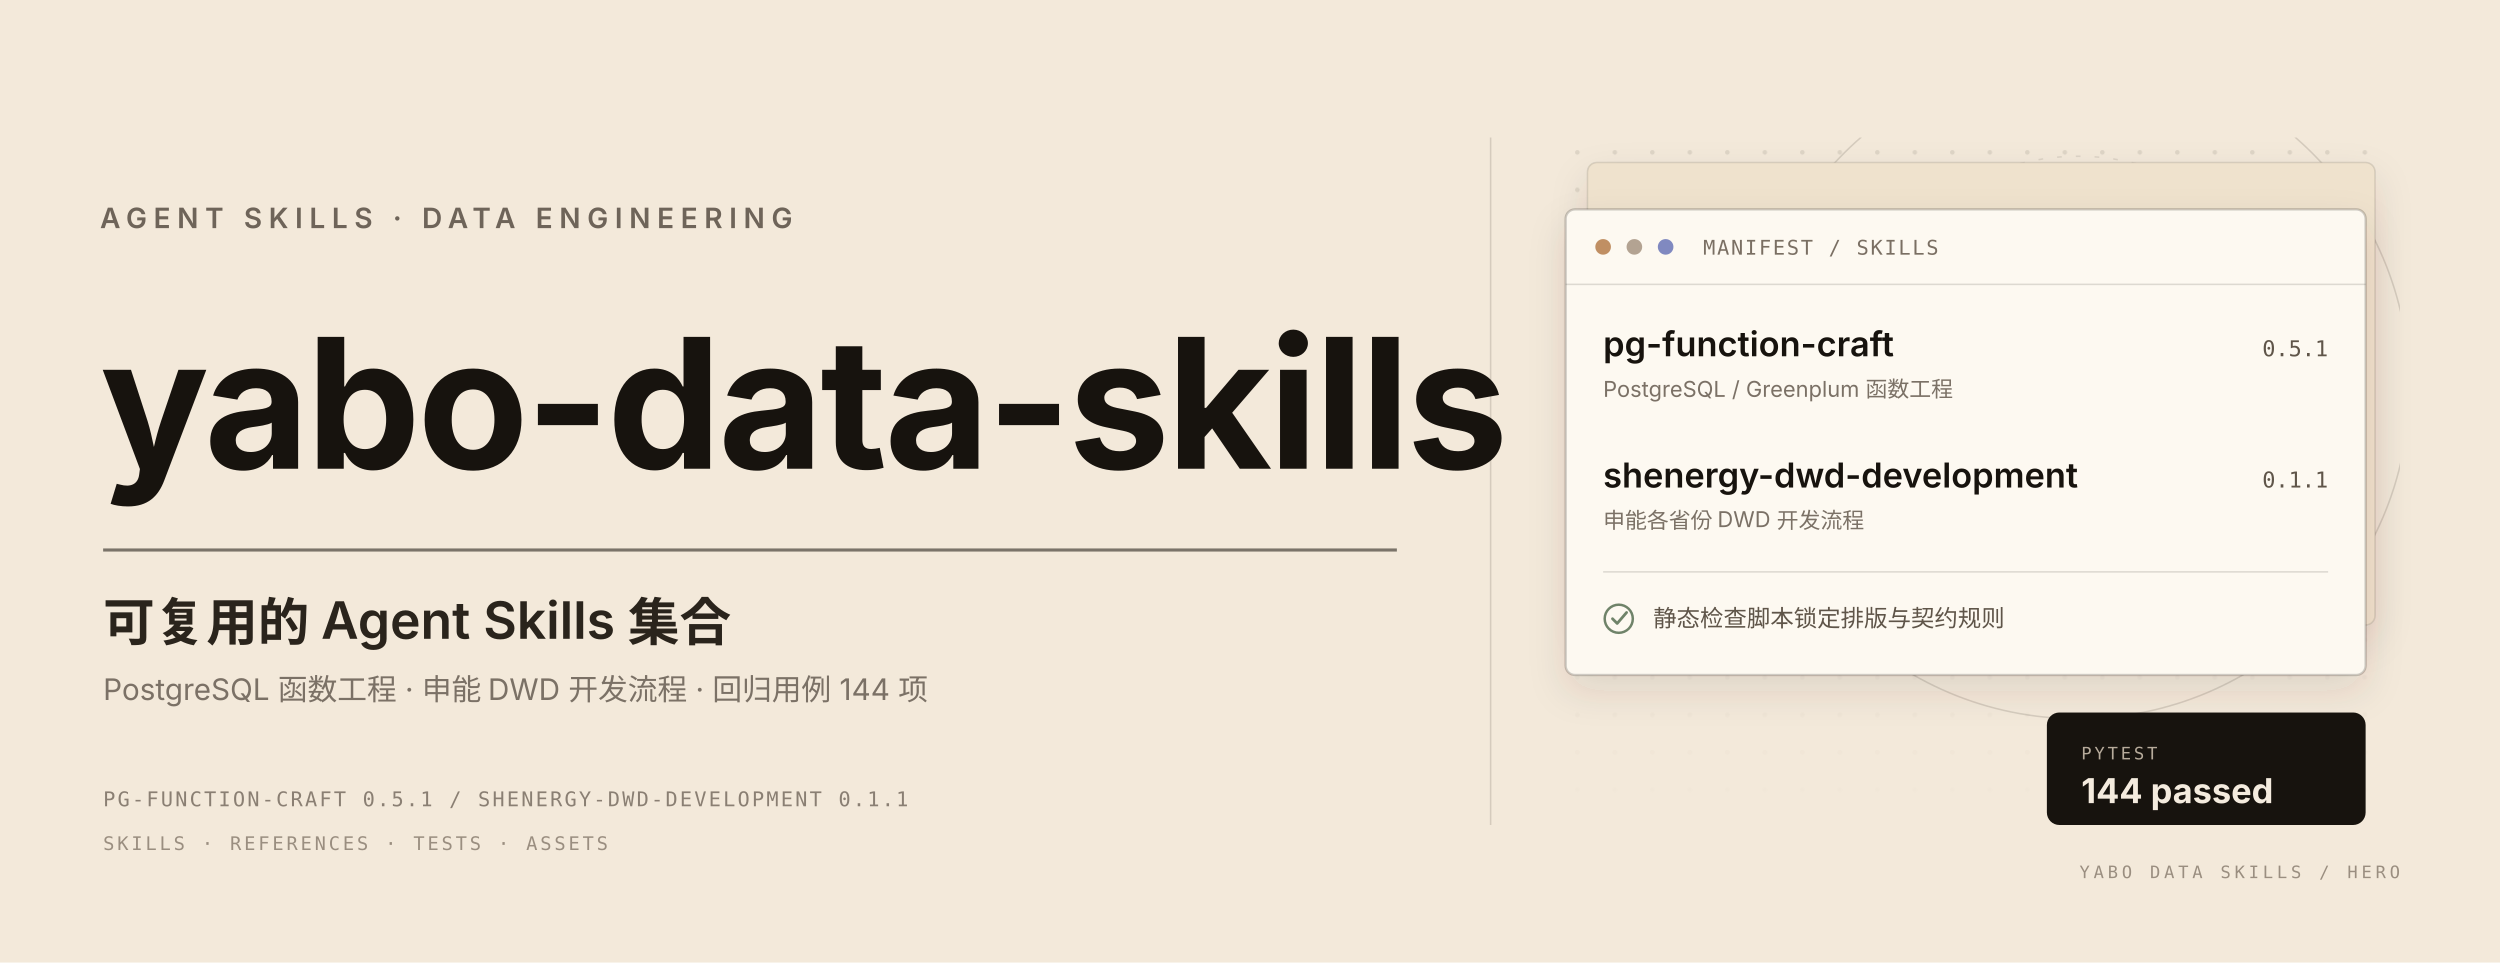
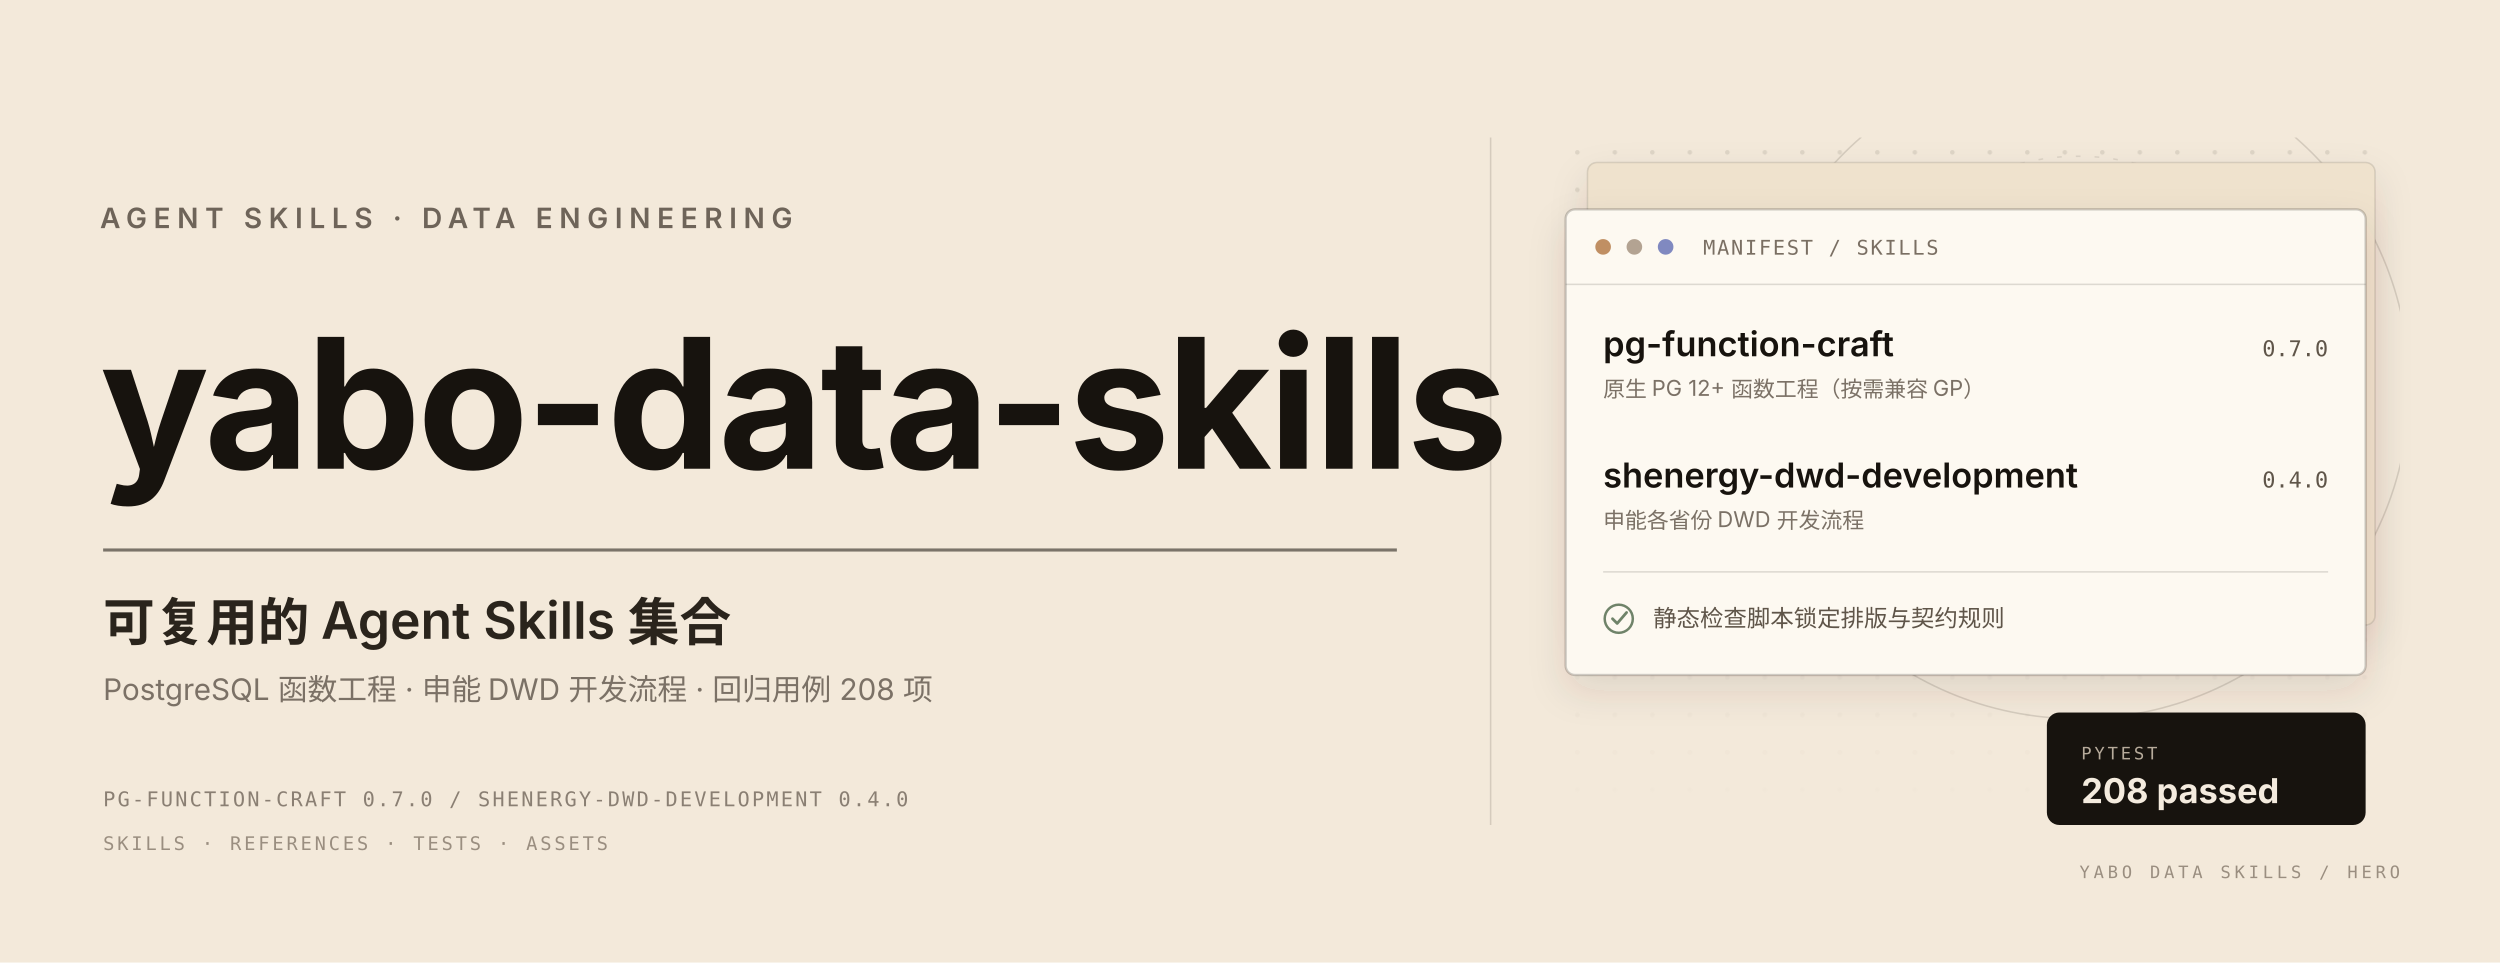
<svg xmlns="http://www.w3.org/2000/svg" width="1600" height="616" viewBox="0 0 1600 616" role="img" aria-labelledby="title desc">
  <defs>
    <radialGradient id="warm" cx="0" cy="0" r="1" gradientTransform="translate(1290 300) scale(520 420)">
      <stop stop-color="#E5D7C1" stop-opacity=".9" />
      <stop offset="1" stop-color="#E5D7C1" stop-opacity="0" />
    </radialGradient>
    <radialGradient id="cool" cx="0" cy="0" r="1" gradientTransform="translate(120 190) scale(430 390)">
      <stop stop-color="#EFE4D1" stop-opacity=".75" />
      <stop offset="1" stop-color="#EFE4D1" stop-opacity="0" />
    </radialGradient>
    <pattern id="dots" width="24" height="24" patternUnits="userSpaceOnUse">
      <circle cx="1.5" cy="1.5" r="1.5" fill="#17130E" fill-opacity=".18" />
    </pattern>
    <linearGradient id="fadeG" x1="0" y1="88" x2="0" y2="528" gradientUnits="userSpaceOnUse">
      <stop offset="0" stop-color="#ffffff" stop-opacity=".95" />
      <stop offset=".5" stop-color="#ffffff" stop-opacity=".6" />
      <stop offset="1" stop-color="#ffffff" stop-opacity="0" />
    </linearGradient>
    <mask id="dotmask">
      <rect x="988" y="88" width="548" height="440" fill="url(#fadeG)" />
    </mask>
    <filter id="sheet" x="-20%" y="-20%" width="150%" height="150%">
      <feDropShadow dx="0" dy="10" stdDeviation="12" flood-color="#4A3B2A" flood-opacity=".12" />
    </filter>
    <clipPath id="panel">
      <rect x="988" y="88" width="548" height="440" rx="10" />
    </clipPath>
  </defs>
  <rect width="1600" height="616" fill="#F4EBDE" />
  <rect width="1600" height="616" fill="url(#warm)" />
  <rect width="1600" height="616" fill="url(#cool)" />
  <g clip-path="url(#panel)">
    <rect x="988" y="88" width="548" height="440" fill="url(#dots)" opacity=".55" mask="url(#dotmask)" />
    <circle cx="1330" cy="248" r="212" fill="none" stroke="#17130E" stroke-opacity=".14" />
    <circle cx="1330" cy="248" r="148" fill="none" stroke="#17130E" stroke-opacity=".1" stroke-dasharray="3 9" />
  </g>
  <line x1="954" y1="88" x2="954" y2="528" stroke="#17130E" stroke-opacity=".14" />
  <text x="64" y="146" fill="#6E6459" font-family="Inter, Segoe UI, Arial, sans-serif" font-size="18" font-weight="600" letter-spacing="4.2">AGENT SKILLS · DATA ENGINEERING</text>
  <text x="64" y="300" fill="#17130E" font-family="Inter, Segoe UI, Arial, sans-serif" font-size="116" font-weight="700" letter-spacing="-2">yabo-data-skills</text>
  <line x1="66" y1="352" x2="894" y2="352" stroke="#17130E" stroke-opacity=".55" stroke-width="2" />
  <text x="66" y="410" fill="#2A241C" font-family="Inter, Microsoft YaHei, Segoe UI, sans-serif" font-size="33" font-weight="600">可复用的 Agent Skills 集合</text>
-   <text x="66" y="448" fill="#7B7166" font-family="Inter, Microsoft YaHei, Segoe UI, sans-serif" font-size="19">PostgreSQL 函数工程 · 申能 DWD 开发流程 · 回归用例 144 项</text>
-   <text x="66" y="516" fill="#8A7F73" font-family="ui-monospace, SFMono-Regular, Consolas, monospace" font-size="13" letter-spacing="1.4">PG-FUNCTION-CRAFT 0.5.1   /   SHENERGY-DWD-DEVELOPMENT 0.1.1</text>
+   <text x="66" y="448" fill="#7B7166" font-family="Inter, Microsoft YaHei, Segoe UI, sans-serif" font-size="19">PostgreSQL 函数工程 · 申能 DWD 开发流程 · 回归用例 208 项</text>
+   <text x="66" y="516" fill="#8A7F73" font-family="ui-monospace, SFMono-Regular, Consolas, monospace" font-size="13" letter-spacing="1.4">PG-FUNCTION-CRAFT 0.7.0   /   SHENERGY-DWD-DEVELOPMENT 0.4.0</text>
  <text x="66" y="544" fill="#9A8E80" font-family="ui-monospace, SFMono-Regular, Consolas, monospace" font-size="12" letter-spacing="1.8">SKILLS · REFERENCES · TESTS · ASSETS</text>
  <g filter="url(#sheet)">
    <rect x="1016" y="104" width="504" height="296" rx="6" fill="#EFE2CD" stroke="#17130E" stroke-opacity=".12" />
  </g>
  <g filter="url(#sheet)">
    <rect x="1002" y="134" width="512" height="298" rx="6" fill="#FDF9F1" stroke="#17130E" stroke-opacity=".2" stroke-width="1.5" />
  </g>
  <line x1="1002" y1="182" x2="1514" y2="182" stroke="#17130E" stroke-opacity=".14" />
  <circle cx="1026" cy="158" r="5" fill="#C08F63" />
  <circle cx="1046" cy="158" r="5" fill="#B3A392" />
  <circle cx="1066" cy="158" r="5" fill="#8089C0" />
  <text x="1090" y="163" fill="#7A6F63" font-family="ui-monospace, SFMono-Regular, Consolas, monospace" font-size="13" letter-spacing="1.1">MANIFEST / SKILLS</text>
  <text x="1026" y="228" fill="#17130E" font-family="Inter, Segoe UI, Arial, sans-serif" font-size="22" font-weight="600">pg-function-craft</text>
-   <text x="1026" y="254" fill="#7B7166" font-family="Inter, Microsoft YaHei, Segoe UI, sans-serif" font-size="14">PostgreSQL / Greenplum 函数工程</text>
-   <text x="1490" y="228" text-anchor="end" fill="#5F5549" font-family="ui-monospace, SFMono-Regular, Consolas, monospace" font-size="14">0.5.1</text>
+   <text x="1026" y="254" fill="#7B7166" font-family="Inter, Microsoft YaHei, Segoe UI, sans-serif" font-size="14">原生 PG 12+ 函数工程（按需兼容 GP）</text>
+   <text x="1490" y="228" text-anchor="end" fill="#5F5549" font-family="ui-monospace, SFMono-Regular, Consolas, monospace" font-size="14">0.7.0</text>
  <text x="1026" y="312" fill="#17130E" font-family="Inter, Segoe UI, Arial, sans-serif" font-size="22" font-weight="600">shenergy-dwd-development</text>
  <text x="1026" y="338" fill="#7B7166" font-family="Inter, Microsoft YaHei, Segoe UI, sans-serif" font-size="14">申能各省份 DWD 开发流程</text>
-   <text x="1490" y="312" text-anchor="end" fill="#5F5549" font-family="ui-monospace, SFMono-Regular, Consolas, monospace" font-size="14">0.1.1</text>
+   <text x="1490" y="312" text-anchor="end" fill="#5F5549" font-family="ui-monospace, SFMono-Regular, Consolas, monospace" font-size="14">0.4.0</text>
  <line x1="1026" y1="366" x2="1490" y2="366" stroke="#17130E" stroke-opacity=".14" />
  <circle cx="1036" cy="396" r="9" fill="none" stroke="#6F8369" stroke-width="1.6" />
  <path d="M1032 396l3 3 6-7" fill="none" stroke="#6F8369" stroke-width="1.8" stroke-linecap="round" stroke-linejoin="round" />
  <text x="1058" y="401" fill="#5F5549" font-family="Inter, Microsoft YaHei, Segoe UI, sans-serif" font-size="15">静态检查脚本锁定排版与契约规则</text>
  <g>
    <rect x="1310" y="456" width="204" height="72" rx="8" fill="#17130E" />
    <text x="1332" y="486" fill="#B7AB9B" font-family="ui-monospace, SFMono-Regular, Consolas, monospace" font-size="11" letter-spacing="1.8">PYTEST</text>
-     <text x="1332" y="514" fill="#F4EBDE" font-family="Inter, Segoe UI, Arial, sans-serif" font-size="22" font-weight="700">144 passed</text>
+     <text x="1332" y="514" fill="#F4EBDE" font-family="Inter, Segoe UI, Arial, sans-serif" font-size="22" font-weight="700">208 passed</text>
  </g>
  <text x="1536" y="562" text-anchor="end" fill="#9A8E80" font-family="ui-monospace, SFMono-Regular, Consolas, monospace" font-size="11" letter-spacing="2.4">YABO DATA SKILLS / HERO</text>
</svg>
